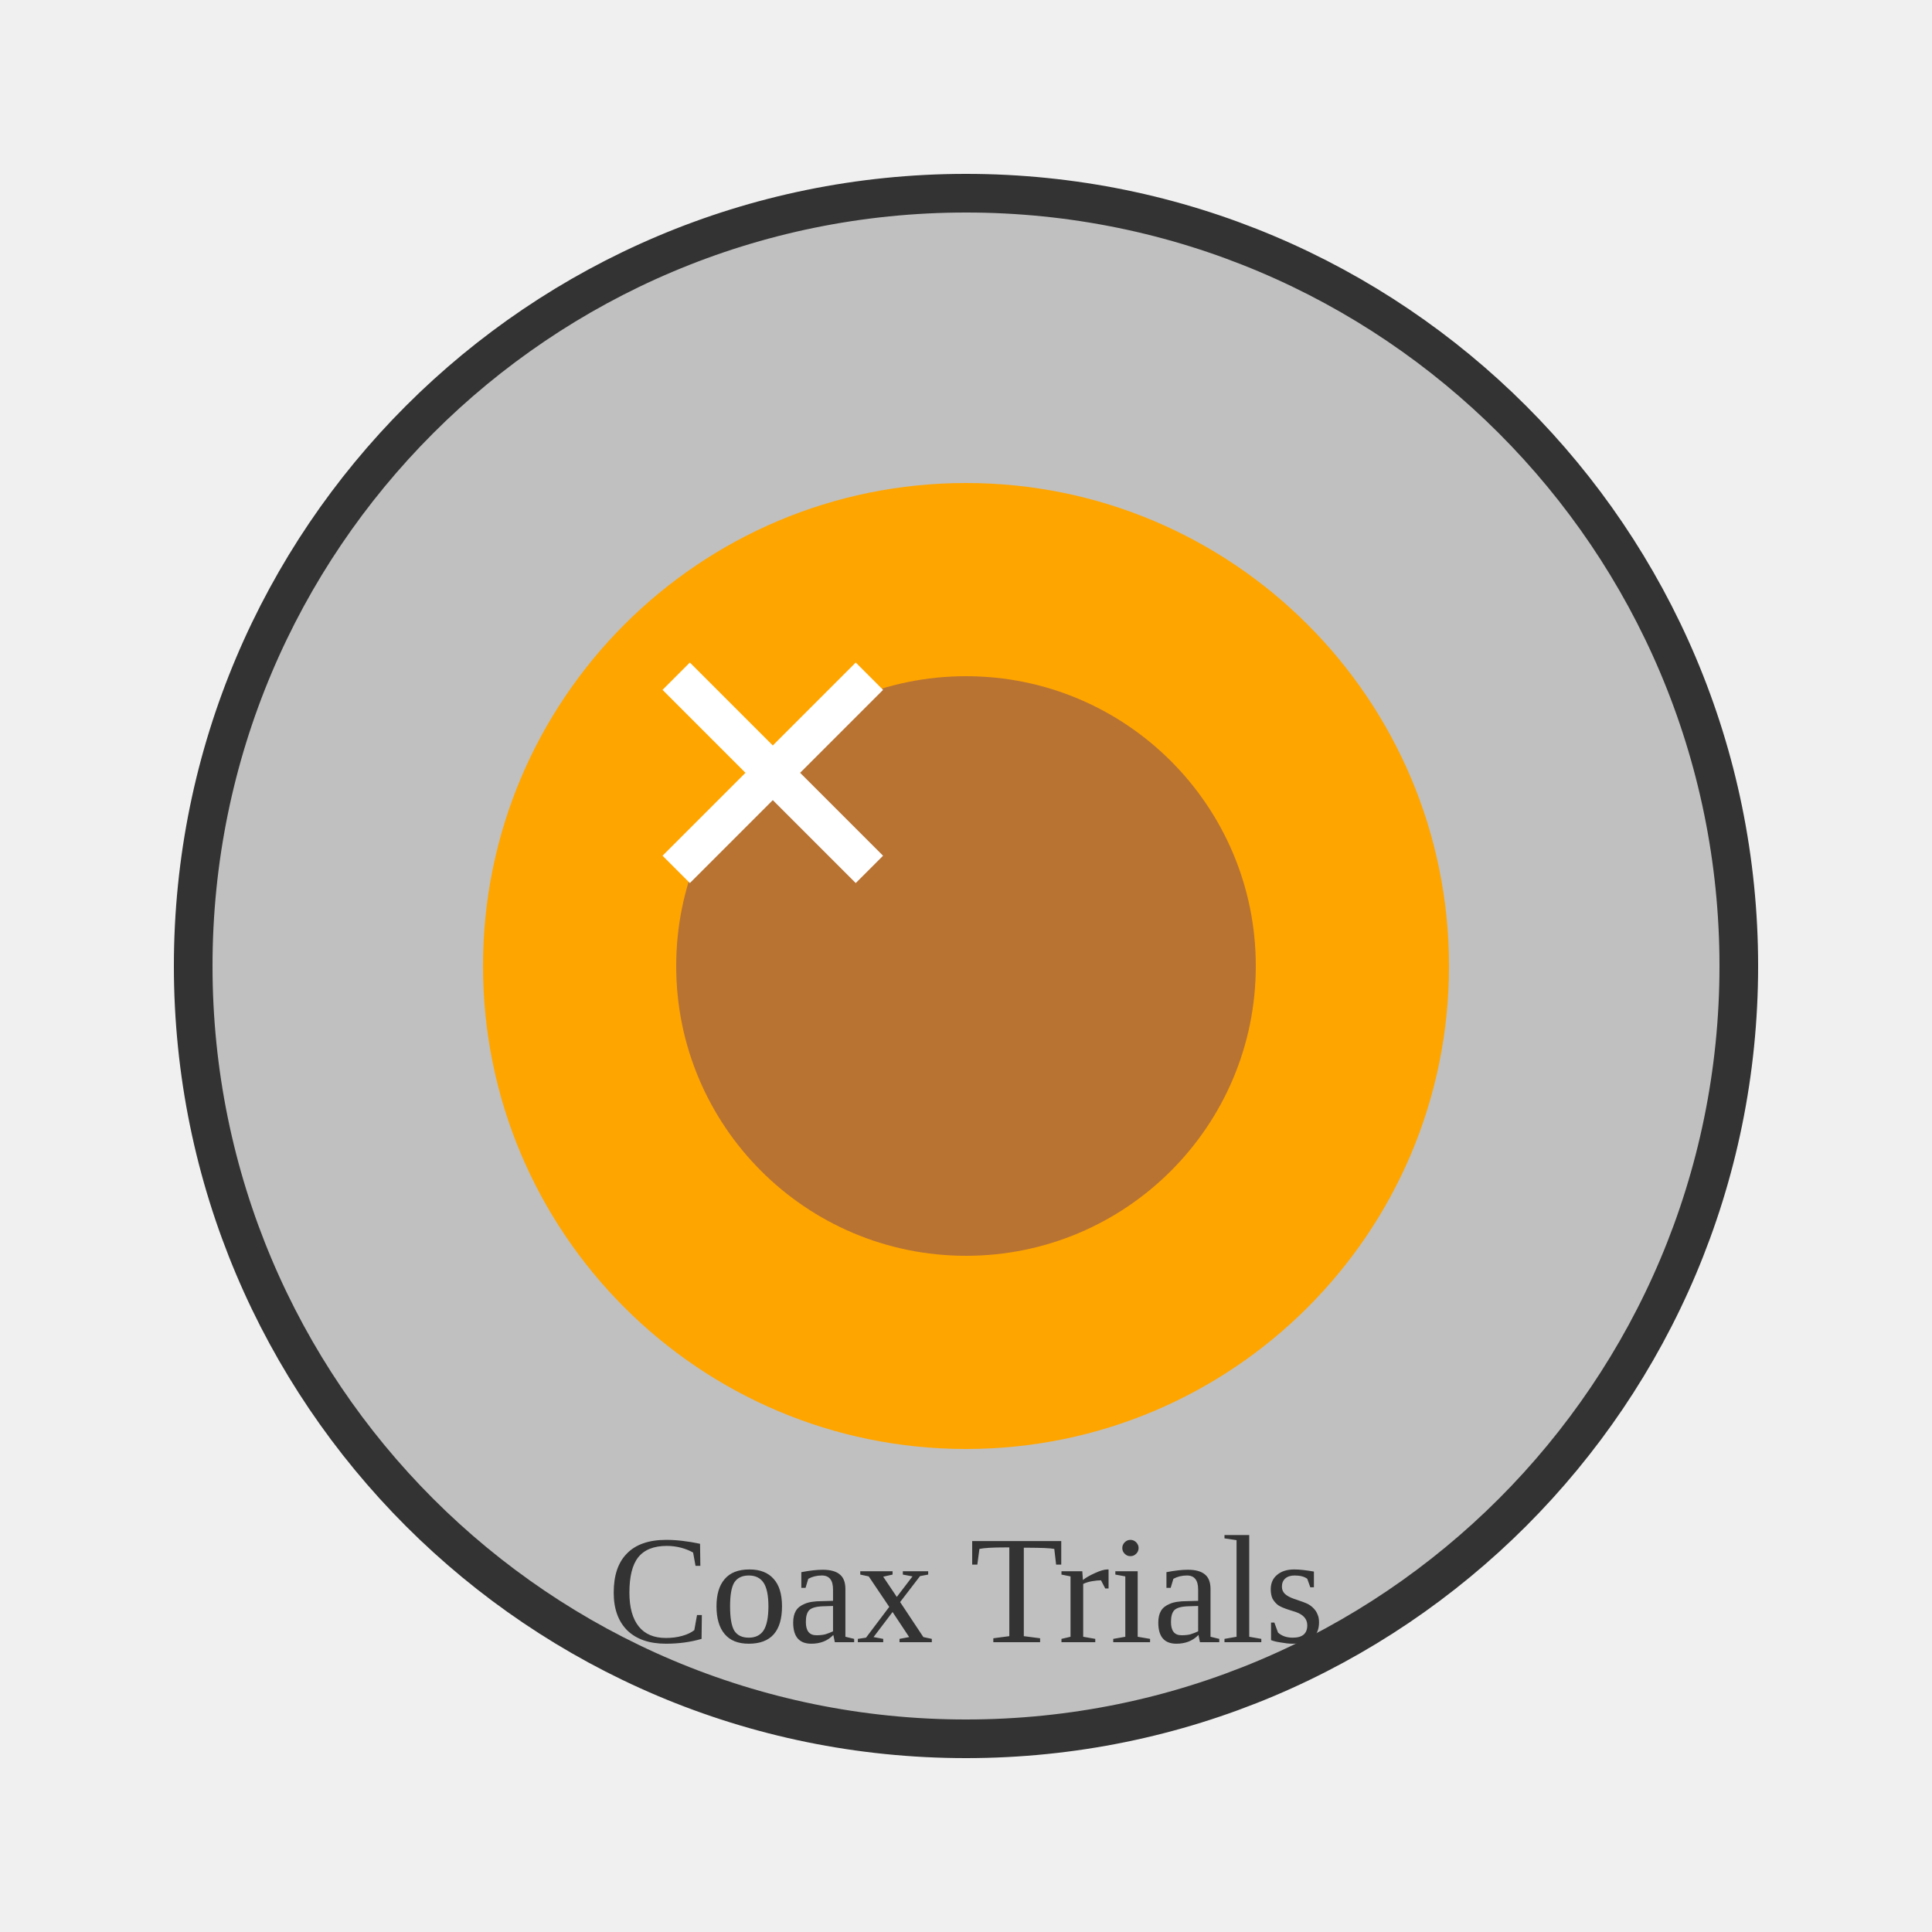
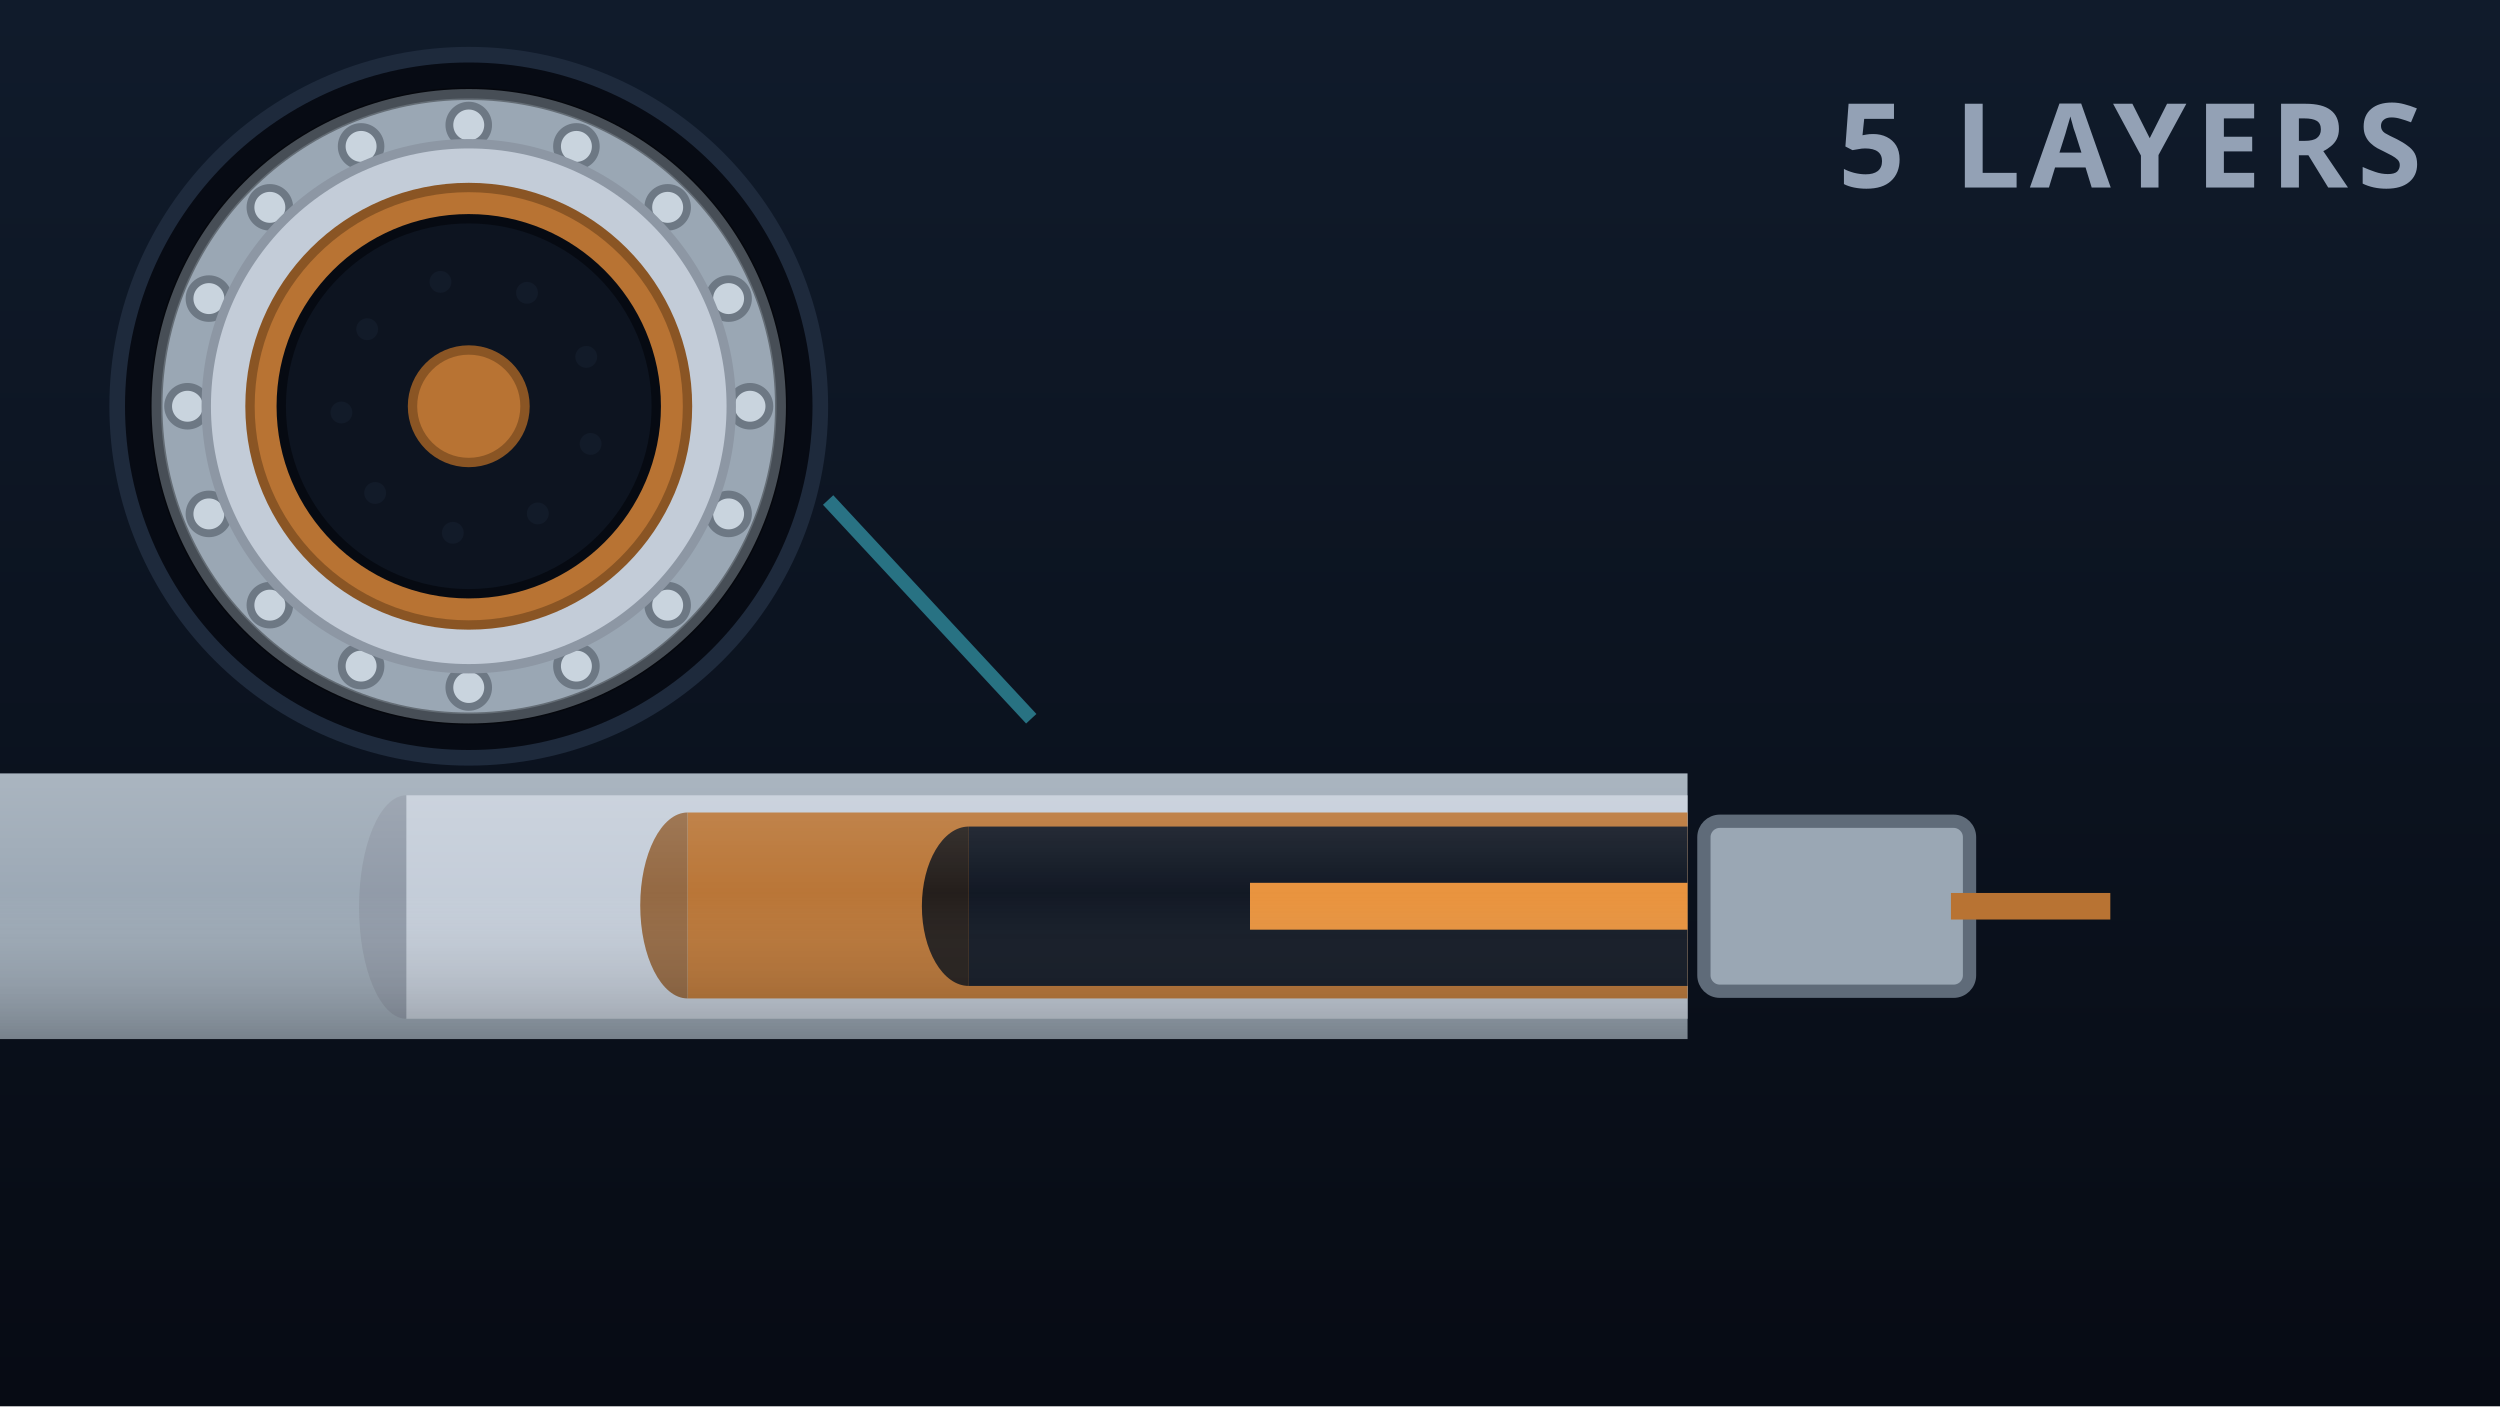
- <svg xmlns="http://www.w3.org/2000/svg" viewBox="0 0 100 100" width="100" height="100">
-   <rect width="100" height="100" fill="#f0f0f0" />
-   <circle cx="50" cy="50" r="40" fill="#c0c0c0" stroke="#333" stroke-width="2" />
-   <circle cx="50" cy="50" r="25" fill="#ffa500" />
-   <circle cx="50" cy="50" r="15" fill="#b87333" />
-   <path d="M35 35 L45 45 M45 35 L35 45" stroke="#fff" stroke-width="2" />
-   <text x="50" y="85" text-anchor="middle" font-size="8" fill="#333">Coax Trials</text>
+ <svg xmlns="http://www.w3.org/2000/svg" viewBox="0 0 160 90" width="160" height="90" role="img">
+   <defs>
+     <linearGradient id="bg" x1="0" y1="0" x2="0" y2="1">
+       <stop offset="0%" stop-color="#101b2b" />
+       <stop offset="100%" stop-color="#070b14" />
+     </linearGradient>
+     <linearGradient id="sheen" x1="0" y1="0" x2="0" y2="1">
+       <stop offset="0%" stop-color="#ffffff" stop-opacity="0.16" />
+       <stop offset="45%" stop-color="#ffffff" stop-opacity="0.02" />
+       <stop offset="100%" stop-color="#000000" stop-opacity="0.22" />
+     </linearGradient>
+   </defs>
+   <rect width="160" height="90" fill="url(#bg)" />
+   <rect x="0" y="49.5" width="108" height="17" fill="#9aa7b4" />
+   <rect x="26" y="50.9" width="82" height="14.3" fill="#c3ccd8" />
+   <path d="M26 50.9 a 3 7.1 0 0 0 0 14.3" fill="#8d97a4" opacity="0.85" />
+   <rect x="44" y="52.0" width="64" height="11.9" fill="#b87333" />
+   <path d="M44 52.0 a 3 5.9 0 0 0 0 11.9" fill="#8a5524" opacity="0.85" />
+   <rect x="62" y="52.9" width="46" height="10.2" fill="#0d1420" />
+   <path d="M62 52.9 a 3 5.1 0 0 0 0 10.2" fill="#060a12" opacity="0.85" />
+   <rect x="80" y="56.5" width="28" height="3.0" fill="#e8913a" />
+   <rect x="0" y="49.5" width="108" height="17" fill="url(#sheen)" />
+   <g transform="translate(132.00,58.00)">
+     <rect x="-22.95" y="-5.44" width="17.00" height="10.88" rx="1.02" fill="#9aa7b4" stroke="#5f6b79" stroke-width="0.85" />
+     <rect x="-7.14" y="-0.85" width="10.20" height="1.70" fill="#b87333" />
+   </g>
+   <circle cx="30" cy="26" r="22.5" fill="#070b14" stroke="#1e2a3c" stroke-width="1" />
+   <circle cx="30.00" cy="26.00" r="20.00" fill="#9aa7b4" stroke="#6d7884" stroke-width="0.60" />
+   <circle cx="30.00" cy="8.00" r="1.24" fill="#c9d4de" stroke="#6d7884" stroke-width="0.5" />
+   <circle cx="36.89" cy="9.37" r="1.24" fill="#c9d4de" stroke="#6d7884" stroke-width="0.5" />
+   <circle cx="42.73" cy="13.27" r="1.24" fill="#c9d4de" stroke="#6d7884" stroke-width="0.5" />
+   <circle cx="46.63" cy="19.11" r="1.24" fill="#c9d4de" stroke="#6d7884" stroke-width="0.5" />
+   <circle cx="48.00" cy="26.00" r="1.24" fill="#c9d4de" stroke="#6d7884" stroke-width="0.5" />
+   <circle cx="46.63" cy="32.89" r="1.24" fill="#c9d4de" stroke="#6d7884" stroke-width="0.5" />
+   <circle cx="42.73" cy="38.73" r="1.24" fill="#c9d4de" stroke="#6d7884" stroke-width="0.5" />
+   <circle cx="36.89" cy="42.63" r="1.24" fill="#c9d4de" stroke="#6d7884" stroke-width="0.5" />
+   <circle cx="30.00" cy="44.00" r="1.24" fill="#c9d4de" stroke="#6d7884" stroke-width="0.5" />
+   <circle cx="23.11" cy="42.63" r="1.24" fill="#c9d4de" stroke="#6d7884" stroke-width="0.5" />
+   <circle cx="17.27" cy="38.73" r="1.24" fill="#c9d4de" stroke="#6d7884" stroke-width="0.5" />
+   <circle cx="13.37" cy="32.89" r="1.24" fill="#c9d4de" stroke="#6d7884" stroke-width="0.5" />
+   <circle cx="12.00" cy="26.00" r="1.24" fill="#c9d4de" stroke="#6d7884" stroke-width="0.5" />
+   <circle cx="13.37" cy="19.11" r="1.24" fill="#c9d4de" stroke="#6d7884" stroke-width="0.5" />
+   <circle cx="17.27" cy="13.27" r="1.24" fill="#c9d4de" stroke="#6d7884" stroke-width="0.5" />
+   <circle cx="23.11" cy="9.37" r="1.24" fill="#c9d4de" stroke="#6d7884" stroke-width="0.5" />
+   <circle cx="30.00" cy="26.00" r="16.80" fill="#c3ccd8" stroke="#8d97a4" stroke-width="0.60" />
+   <circle cx="30.00" cy="26.00" r="14.00" fill="#b87333" stroke="#8a5524" stroke-width="0.60" />
+   <circle cx="30.00" cy="26.00" r="12.00" fill="#0d1420" stroke="#060a12" stroke-width="0.60" />
+   <circle cx="37.80" cy="28.41" r="0.70" fill="#1a2536" opacity="0.4" />
+   <circle cx="34.42" cy="32.86" r="0.70" fill="#1a2536" opacity="0.4" />
+   <circle cx="28.98" cy="34.10" r="0.70" fill="#1a2536" opacity="0.4" />
+   <circle cx="24.01" cy="31.55" r="0.70" fill="#1a2536" opacity="0.4" />
+   <circle cx="21.85" cy="26.40" r="0.70" fill="#1a2536" opacity="0.4" />
+   <circle cx="23.50" cy="21.07" r="0.70" fill="#1a2536" opacity="0.4" />
+   <circle cx="28.19" cy="18.04" r="0.70" fill="#1a2536" opacity="0.4" />
+   <circle cx="33.73" cy="18.74" r="0.70" fill="#1a2536" opacity="0.4" />
+   <circle cx="37.52" cy="22.84" r="0.70" fill="#1a2536" opacity="0.4" />
+   <circle cx="30.00" cy="26.00" r="3.60" fill="#b87333" stroke="#8a5524" stroke-width="0.60" />
+   <circle cx="30" cy="26" r="20" fill="none" stroke="#000" stroke-opacity="0.35" stroke-width="0.8" />
+   <path d="M53 32 L66 46" stroke="#3fbfd4" stroke-width="0.9" opacity="0.55" />
+   <text x="155" y="12" text-anchor="end" font-family="ui-sans-serif,system-ui,sans-serif" font-size="7.5" font-weight="700" fill="#93a1b5" letter-spacing="0.6">5 LAYERS</text>
</svg>
